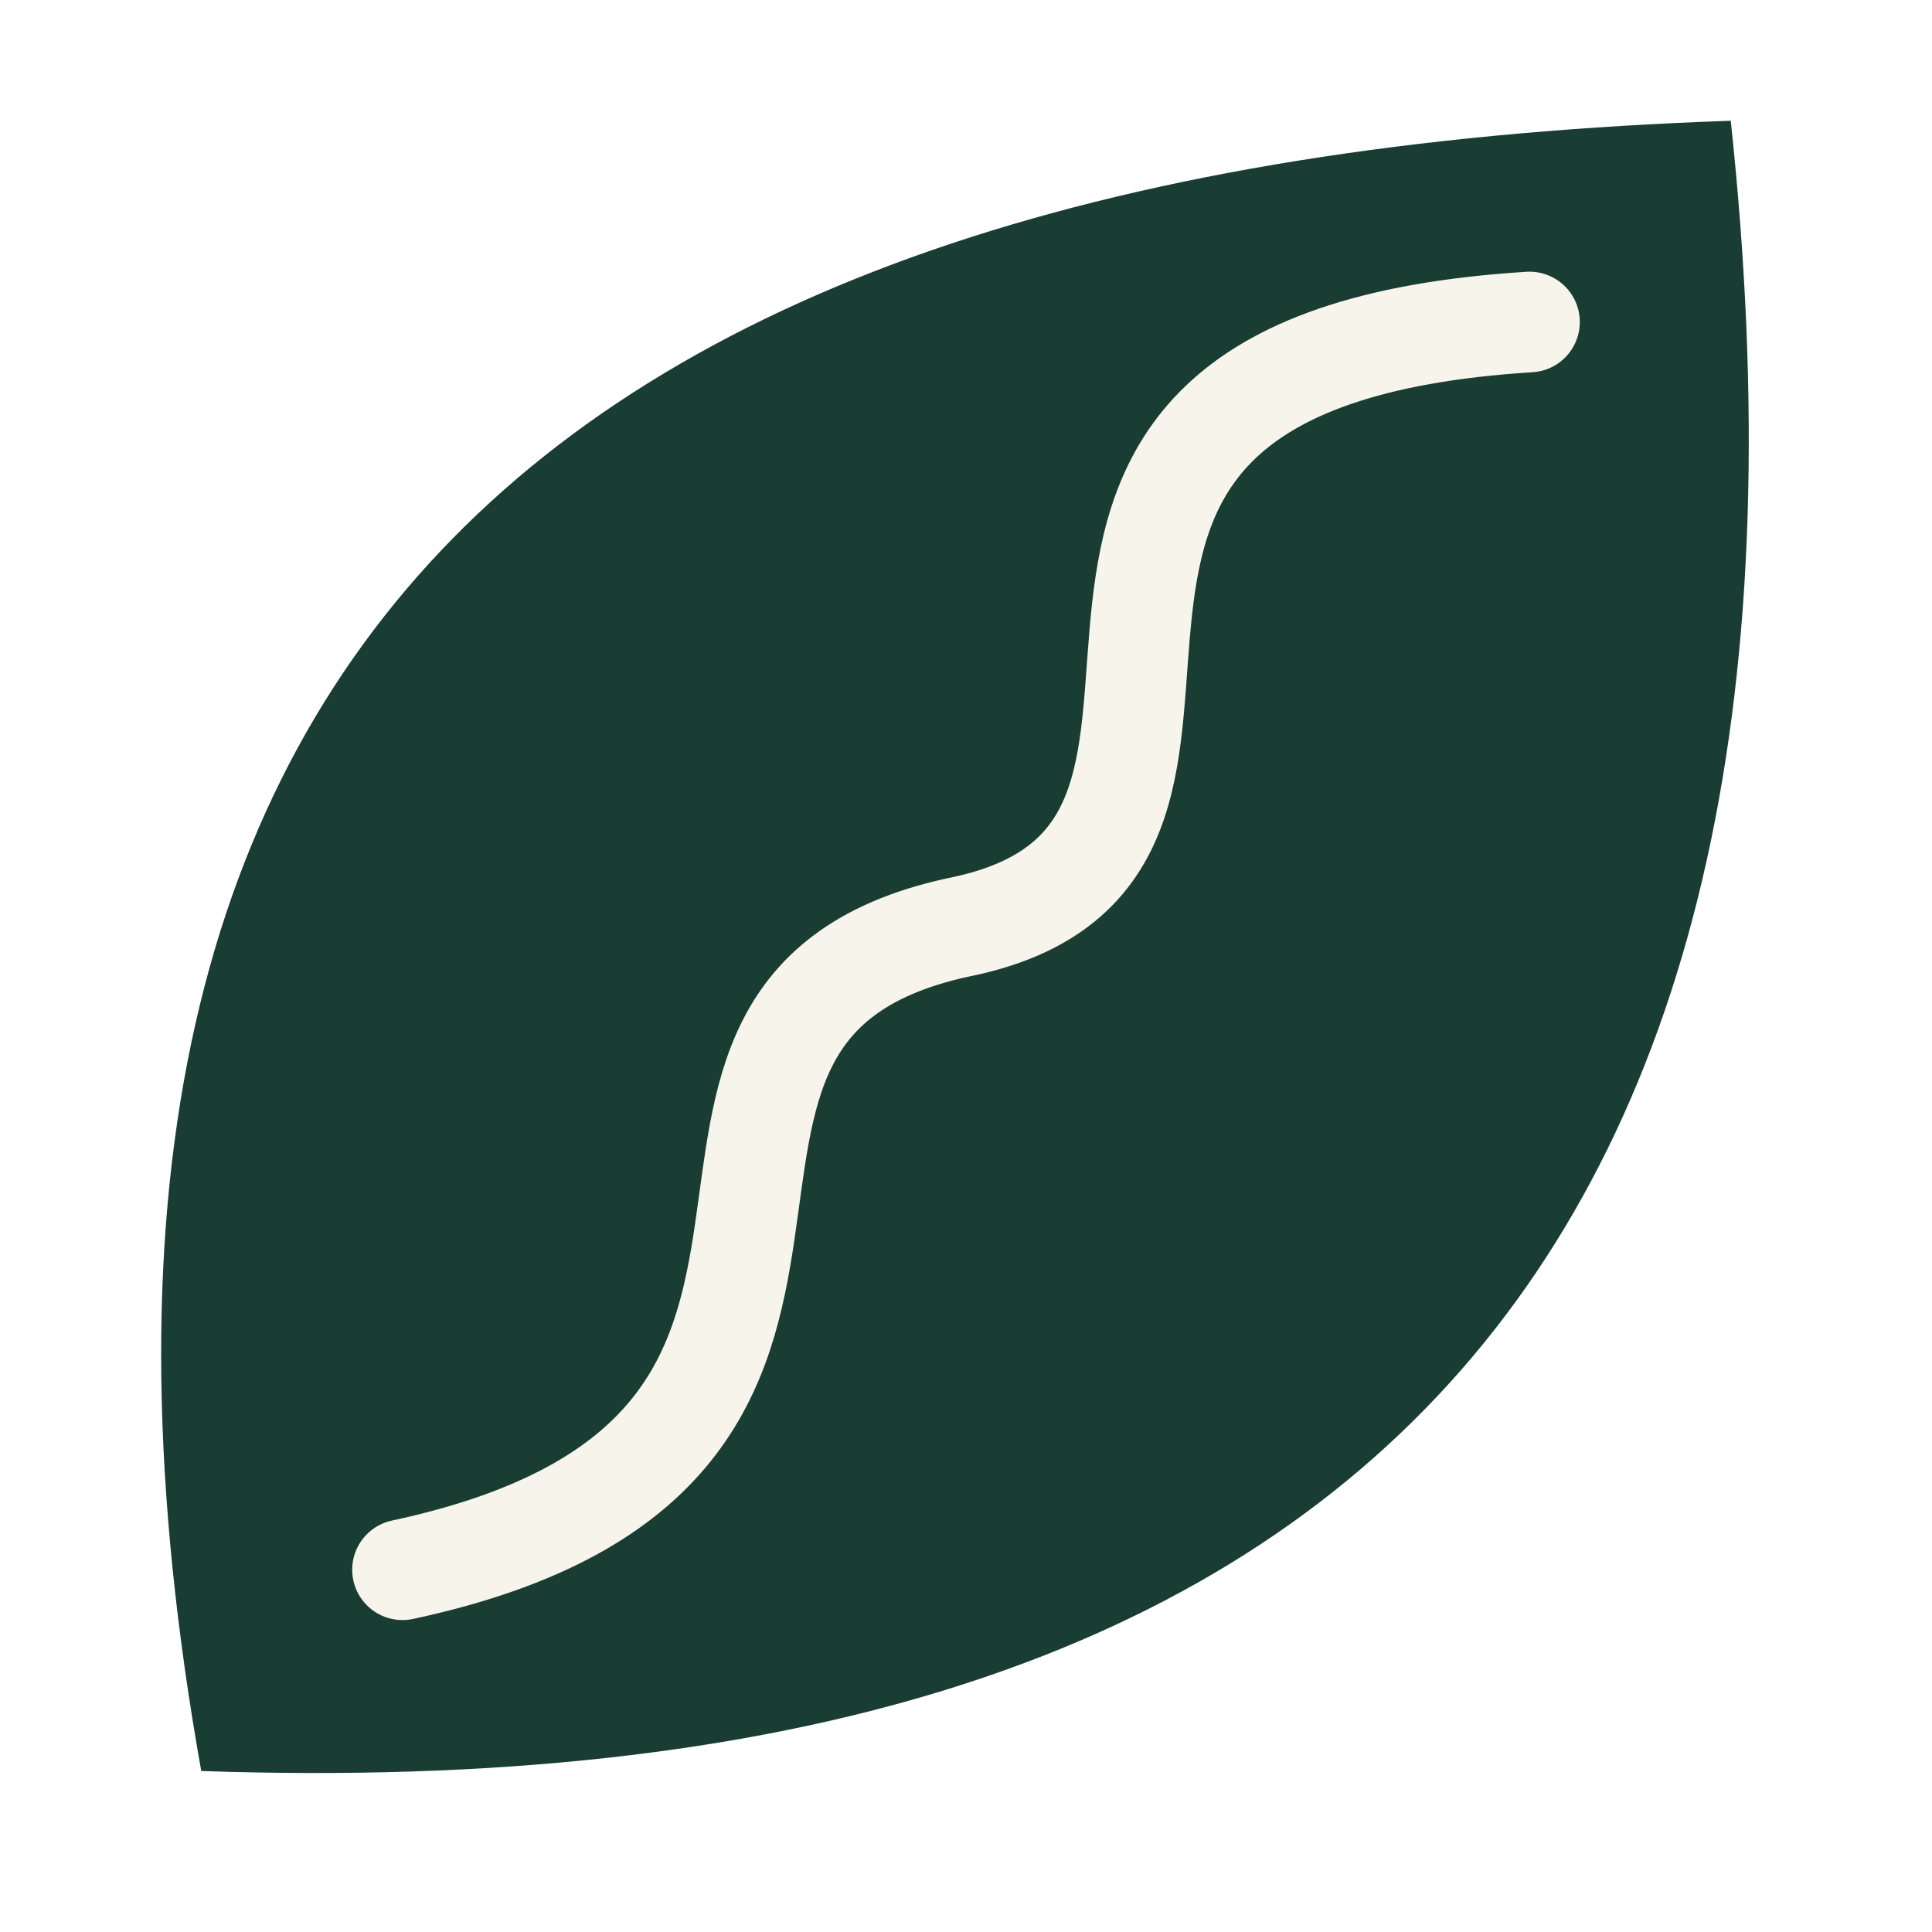
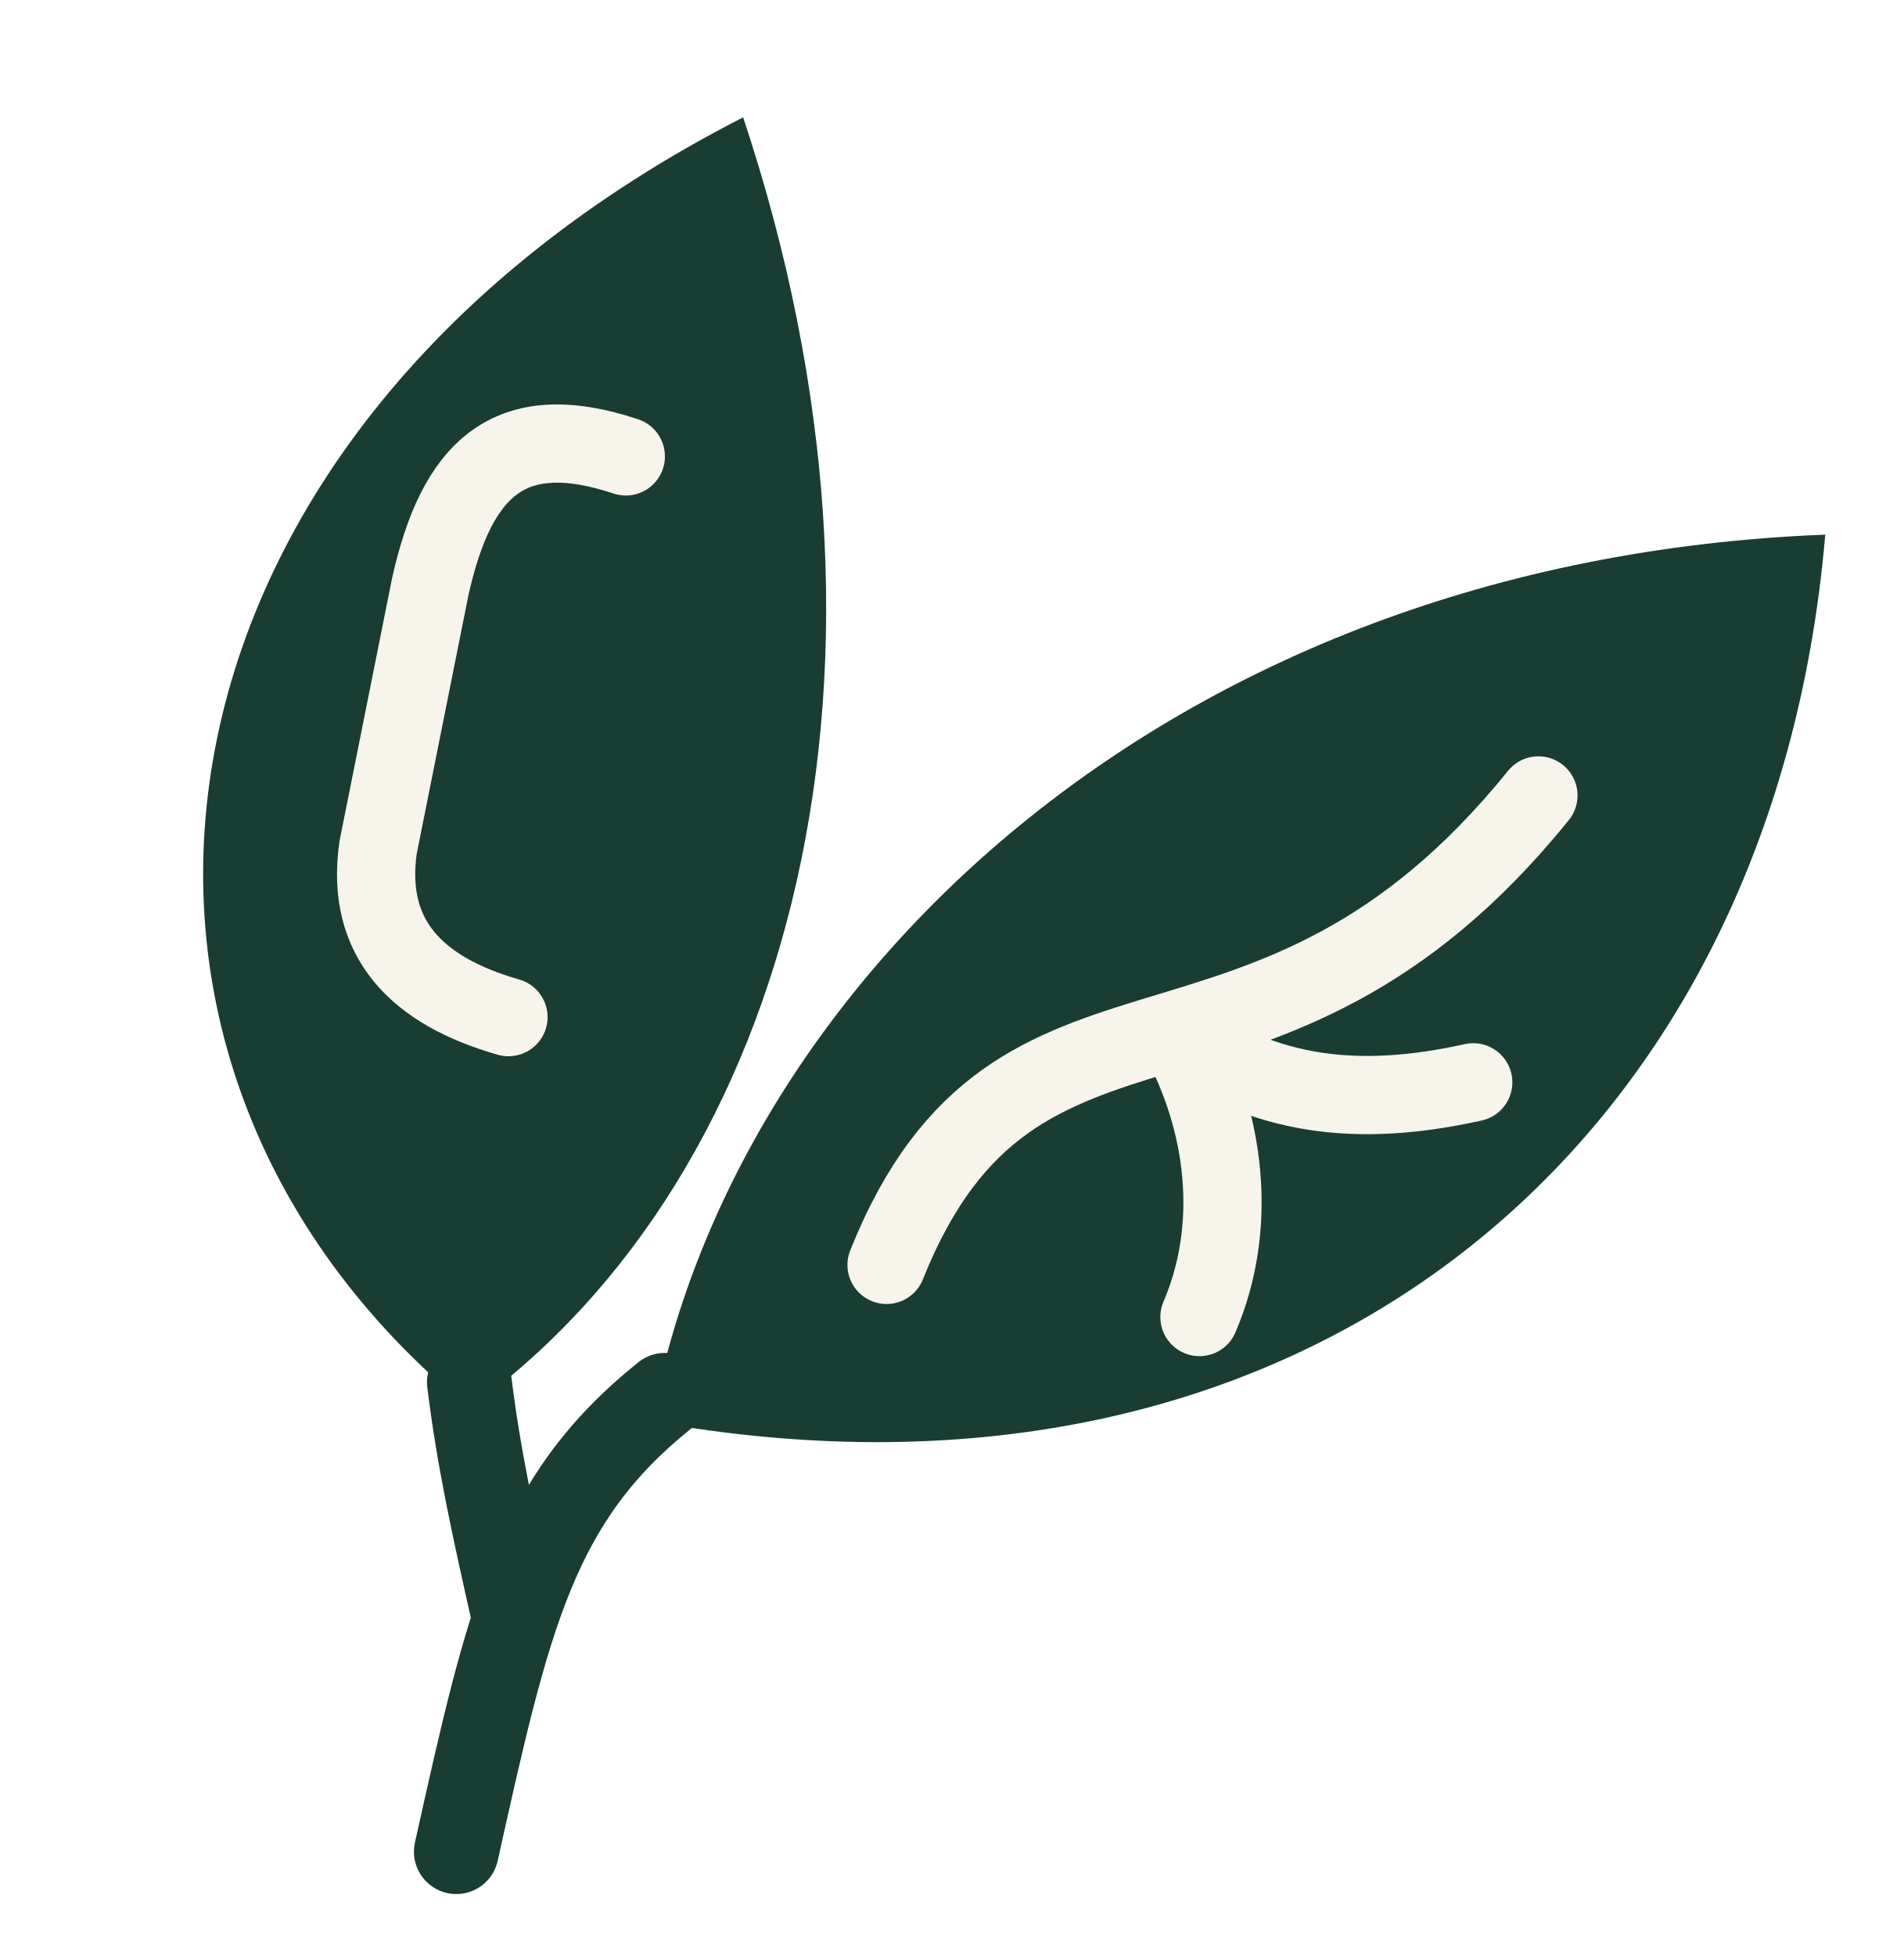
- <svg xmlns="http://www.w3.org/2000/svg" viewBox="8 7 48 48">
-   <path d="M13 51C8 23 22 11 51 10c3 28-9 42-38 41Z" fill="#193d32" />
-   <path d="M46 15C30 16 41 28 32 30C22 32 32 43 18 46" fill="none" stroke="#f6f4eb" stroke-width="2.5" stroke-linecap="round" />
+ <svg xmlns="http://www.w3.org/2000/svg" viewBox="10 4 146 150" role="img" aria-labelledby="title desc">
+   <g id="plant" fill="#193d32">
+     <path id="stem" d="M45 146C49 128 51 119 61 111M49.48 128.208C47.8 120.8 46.7 115.7 46 110" fill="none" stroke="#193d32" stroke-width="6.5" stroke-linecap="round" stroke-linejoin="round" />
+     <path id="carbon-leaf" d="M46 112C13 85 20 37 67 13C81 55 71 94 46 112Z" />
+     <path id="kit-leaf" d="M60 113C66 80 99 47 150 45C146 92 110 122 60 113Z" />
+   </g>
+   <g id="letter-veins" fill="none" stroke="#f6f4eb" stroke-width="6" stroke-linecap="round" stroke-linejoin="round">
+     <path id="c-vein" d="M58 39C49 36 45 40 43 49L39 69C38 76 42 80 49 82" />
+     <path id="k-spine" d="M78 101C88 76 107 91 128 65" />
+     <path id="k-branches" d="M100.375 83.375C107 88 114 89 123 87M100.375 83.375C104 90 105 98 102 105" />
+   </g>
</svg>
